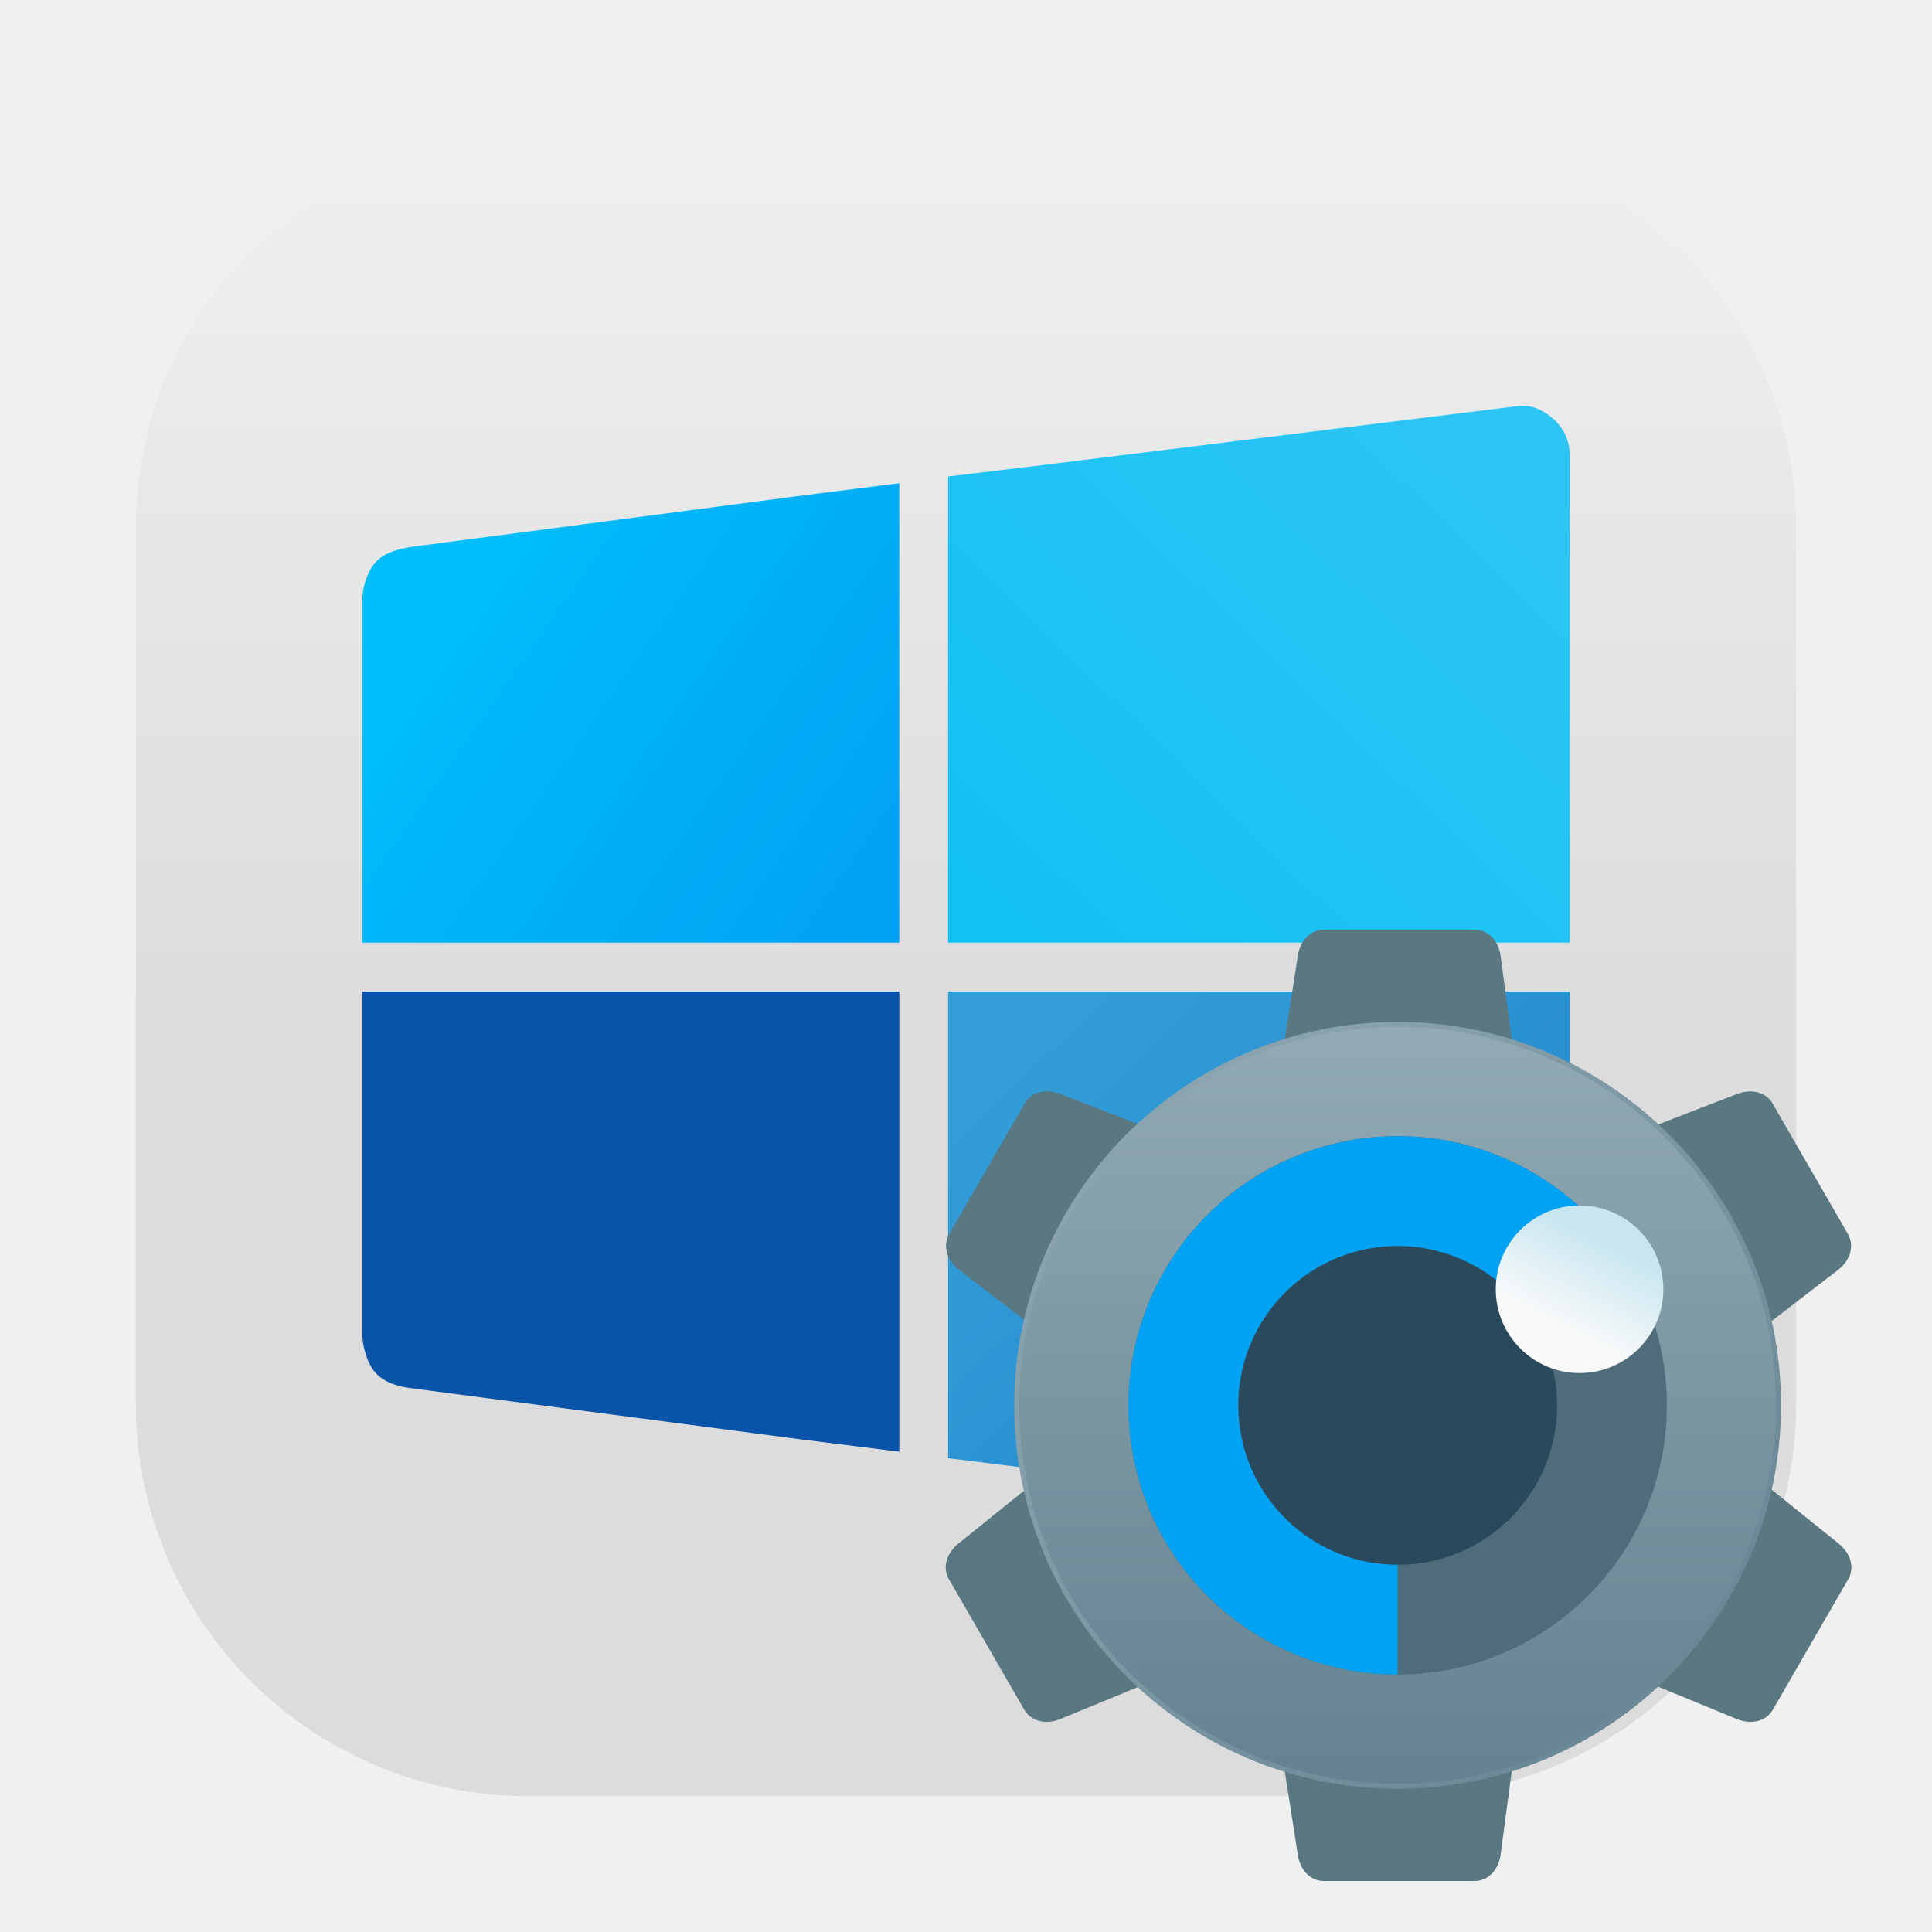
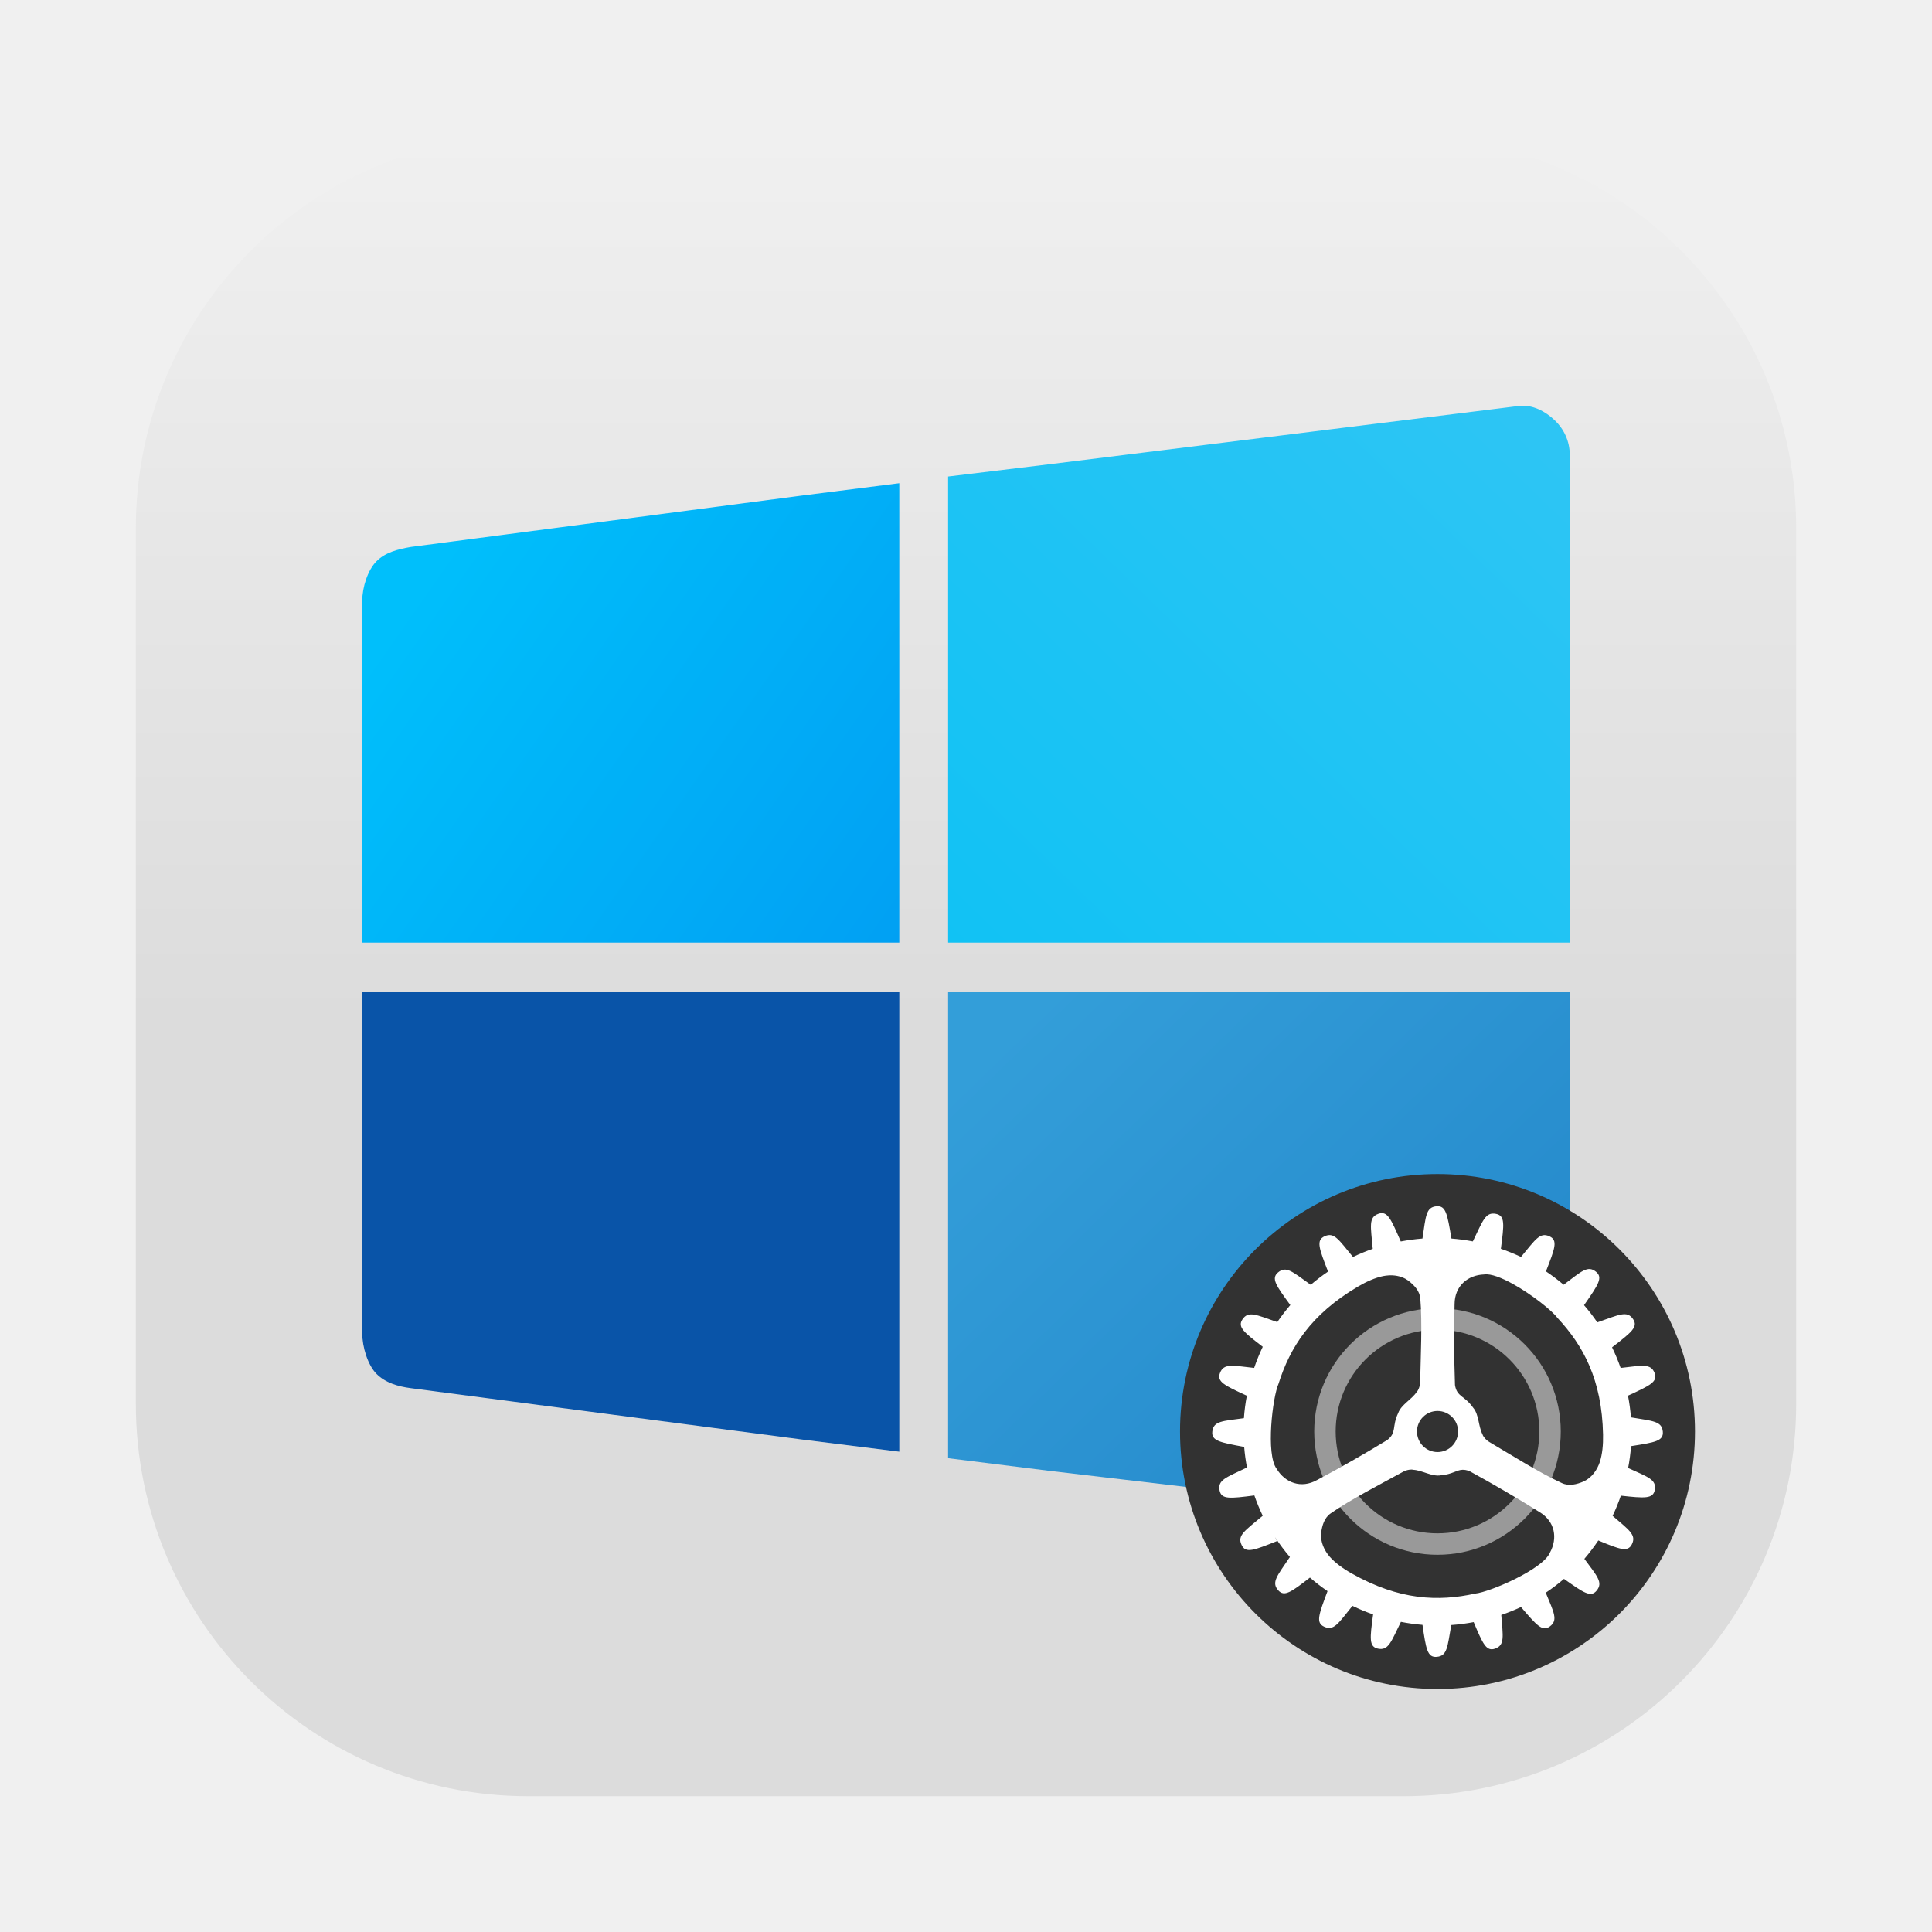
- <svg xmlns="http://www.w3.org/2000/svg" xmlns:xlink="http://www.w3.org/1999/xlink" width="64" height="64" version="1.1">
-   <rect x="4.5" y="4.5" width="55.001" height="55.001" ry="13" fill="url(#linearGradient1448)" stroke-opacity=".953" stroke-width=".314" />
-   <g transform="matrix(.51248 0 0 .51248 7.932 5.2692)">
-     <path d="m11.093 25.07c-0.861 0.148-1.661 0.354-2.231 0.924-0.57 0.57-0.924 1.69-0.924 2.564v22.091h34.714v-29.697l-6.312 0.801z" fill="url(#linearGradient980)" />
-     <path d="m45.807 20.52v30.128h40.183v-31.531c0-0.874-0.372-1.661-0.969-2.231-0.598-0.57-1.431-1.038-2.34-0.924l-30.254 3.756z" fill="url(#linearGradient982)" stroke-width="1.024" />
-     <path d="m7.938 53.81v22.091c0 0.874 0.354 2.055 0.924 2.626 0.57 0.57 1.365 0.811 2.231 0.924l25.247 3.314 6.312 0.789v-29.744z" fill="url(#linearGradient984)" />
-     <path d="m45.807 53.81v30.165l6.619 0.826 30.254 3.558c0.909 0.113 1.742-0.354 2.34-0.924 0.598-0.57 0.969-1.357 0.969-2.231v-31.393z" fill="url(#linearGradient986)" stroke-width="1.024" />
+ <svg xmlns="http://www.w3.org/2000/svg" xmlns:xlink="http://www.w3.org/1999/xlink" width="64" height="64" version="1.1" id="svg26" xml:space="preserve">
+   <rect x="4.5" y="4.5" width="55.001" height="55.001" ry="13" fill="url(#linearGradient1448)" stroke-opacity=".953" stroke-width=".314" id="rect1" />
+   <g transform="matrix(.51248 0 0 .51248 7.932 5.2692)" id="g4">
+     <path d="m11.093 25.07c-0.861 0.148-1.661 0.354-2.231 0.924-0.57 0.57-0.924 1.69-0.924 2.564v22.091h34.714v-29.697l-6.312 0.801z" fill="url(#linearGradient980)" id="path1" />
+     <path d="m45.807 20.52v30.128h40.183v-31.531c0-0.874-0.372-1.661-0.969-2.231-0.598-0.57-1.431-1.038-2.34-0.924l-30.254 3.756z" fill="url(#linearGradient982)" stroke-width="1.024" id="path2" />
+     <path d="m7.938 53.81v22.091c0 0.874 0.354 2.055 0.924 2.626 0.57 0.57 1.365 0.811 2.231 0.924l25.247 3.314 6.312 0.789v-29.744z" fill="url(#linearGradient984)" id="path3" />
+     <path d="m45.807 53.81v30.165l6.619 0.826 30.254 3.558c0.909 0.113 1.742-0.354 2.34-0.924 0.598-0.57 0.969-1.357 0.969-2.231v-31.393z" fill="url(#linearGradient986)" stroke-width="1.024" id="path4" />
  </g>
-   <g transform="matrix(3.7796 0 0 3.7796 -284.65 -14.32)" fill="#5e4aa6" stroke-width=".265">
-     <circle cx="-322.63" cy="-345.67" r="0" />
-     <circle cx="-31.726" cy="-10.849" r="0" fill-rule="evenodd" />
-     <circle cx="-306.92" cy="-328.72" r="0" />
+   <g transform="matrix(3.7796 0 0 3.7796 -284.65 -14.32)" fill="#5e4aa6" stroke-width=".265" id="g6">
+     <circle cx="-322.63" cy="-345.67" r="0" id="circle4" />
+     <circle cx="-31.726" cy="-10.849" r="0" fill-rule="evenodd" id="circle5" />
+     <circle cx="-306.92" cy="-328.72" r="0" id="circle6" />
  </g>
-   <defs>
+   <defs id="defs19">
    <linearGradient id="linearGradient922">
-       <stop stop-color="#91aab4" offset="0" />
-       <stop stop-color="#648291" offset="1" />
+       <stop stop-color="#91aab4" offset="0" id="stop6" />
+       <stop stop-color="#648291" offset="1" id="stop7" />
    </linearGradient>
    <linearGradient id="linearGradient924" x1="162.61" x2="162.61" y1="15.335" y2="27.41" gradientTransform="translate(0 -.044942)" gradientUnits="userSpaceOnUse" xlink:href="#linearGradient922" />
    <linearGradient id="linearGradient951" x1="156.58" x2="168.85" y1="15.3" y2="27.534" gradientUnits="userSpaceOnUse" xlink:href="#linearGradient922" />
    <linearGradient id="linearGradient965" x1="162.73" x2="163.37" y1="20.333" y2="19.09" gradientTransform="matrix(1.1538,0,0,1.1538,-22.383,-3.3235)" gradientUnits="userSpaceOnUse">
-       <stop stop-color="#fafafa" offset="0" />
-       <stop stop-color="#c8e6f0" offset="1" />
+       <stop stop-color="#fafafa" offset="0" id="stop8" />
+       <stop stop-color="#c8e6f0" offset="1" id="stop9" />
    </linearGradient>
    <linearGradient id="linearGradient1448" x1="3.969" x2="3.969" y1="8.978" y2=".541" gradientTransform="matrix(3.4646 0 0 3.4646 2.6661 2.6661)" gradientUnits="userSpaceOnUse">
-       <stop stop-color="#dcdcdc" offset="0" />
-       <stop stop-color="#f0f0f0" offset="1" />
+       <stop stop-color="#dcdcdc" offset="0" id="stop10" />
+       <stop stop-color="#f0f0f0" offset="1" id="stop11" />
    </linearGradient>
    <linearGradient id="linearGradient980" x1="-7.673" x2="-5.027" y1="-29.104" y2="-27.252" gradientTransform="matrix(11.928,0,0,11.928,102.62,375.7)" gradientUnits="userSpaceOnUse">
-       <stop stop-color="#00bffb" offset="0" />
-       <stop stop-color="#01a0f3" offset="1" />
+       <stop stop-color="#00bffb" offset="0" id="stop12" />
+       <stop stop-color="#01a0f3" offset="1" id="stop13" />
    </linearGradient>
    <linearGradient id="linearGradient982" x1="-4.762" x2="-1.852" y1="-27.252" y2="-30.123" gradientTransform="matrix(12.509,0,0,11.928,105.38,375.7)" gradientUnits="userSpaceOnUse">
-       <stop stop-color="#11c2f4" offset="0" />
-       <stop stop-color="#2dc5f4" offset="1" />
+       <stop stop-color="#11c2f4" offset="0" id="stop14" />
+       <stop stop-color="#2dc5f4" offset="1" id="stop15" />
    </linearGradient>
    <linearGradient id="linearGradient984" x1="-7.673" x2="-5.027" y1="-26.722" y2="-24.493" gradientTransform="matrix(11.928,0,0,11.928,102.62,375.7)" gradientUnits="userSpaceOnUse">
-       <stop stop-color="#0954a8" offset="0" />
-       <stop stop-color="#0954a8" offset="1" />
+       <stop stop-color="#0954a8" offset="0" id="stop16" />
+       <stop stop-color="#0954a8" offset="1" id="stop17" />
    </linearGradient>
    <linearGradient id="linearGradient986" x1="-4.498" x2="-1.852" y1="-26.722" y2="-24.111" gradientTransform="matrix(12.509,0,0,11.928,105.38,375.7)" gradientUnits="userSpaceOnUse">
-       <stop stop-color="#339ed9" offset="0" />
-       <stop stop-color="#2386c9" offset="1" />
+       <stop stop-color="#339ed9" offset="0" id="stop18" />
+       <stop stop-color="#2386c9" offset="1" id="stop19" />
+     </linearGradient>
+     <filter id="filter1057-4" x="-0.027" y="-0.027" width="1.054" height="1.054" color-interpolation-filters="sRGB">
+       <feGaussianBlur stdDeviation="0.619" id="feGaussianBlur1" />
+     </filter>
+     <linearGradient id="linearGradient1053-5" x1="-127" x2="-72" y1="60" y2="5" gradientTransform="translate(36.582,-14.56)" gradientUnits="userSpaceOnUse">
+       <stop stop-color="#32d7ff" offset="0" id="stop1" />
+       <stop stop-color="#329bff" offset="1" id="stop2" />
    </linearGradient>
  </defs>
-   <g transform="matrix(2.0639 0 0 2.0639 -289.56 2.5373)">
-     <g fill="#5a7882">
-       <path d="m161.55 13.692h2.41c0.235 0 0.392 0.191 0.423 0.423l0.266 1.993c0.031 0.233-0.189 0.423-0.423 0.423h-2.986c-0.235 0-0.46-0.192-0.423-0.423l0.31-1.993c0.036-0.232 0.189-0.423 0.423-0.423z" />
-       <path d="m161.55 28.962h2.41c0.235 0 0.392-0.191 0.423-0.423l0.266-1.993c0.031-0.233-0.189-0.423-0.423-0.423h-2.986c-0.235 0-0.46 0.192-0.423 0.423l0.31 1.993c0.036 0.232 0.189 0.423 0.423 0.423z" />
-       <path d="m168.75 16.486 1.205 2.087c0.117 0.203 0.031 0.435-0.155 0.579l-1.593 1.227c-0.186 0.143-0.461 0.048-0.578-0.155l-1.493-2.586c-0.117-0.203-0.064-0.494 0.155-0.579l1.881-0.728c0.219-0.085 0.461-0.048 0.579 0.155z" />
-       <path d="m155.53 24.121 1.205 2.087c0.117 0.203 0.362 0.244 0.578 0.155l1.859-0.766c0.217-0.089 0.272-0.375 0.155-0.579l-1.493-2.586c-0.117-0.203-0.396-0.302-0.579-0.155l-1.571 1.265c-0.183 0.147-0.272 0.375-0.155 0.579z" />
-       <path d="m169.96 24.121-1.205 2.087c-0.117 0.203-0.362 0.244-0.579 0.155l-1.859-0.766c-0.217-0.089-0.272-0.375-0.155-0.578l1.493-2.586c0.117-0.203 0.396-0.302 0.579-0.155l1.571 1.265c0.183 0.147 0.272 0.375 0.155 0.579z" />
-       <path d="m156.74 16.486-1.205 2.087c-0.117 0.203-0.031 0.435 0.155 0.578l1.593 1.227c0.186 0.143 0.461 0.048 0.578-0.155l1.493-2.586c0.117-0.203 0.064-0.494-0.155-0.579l-1.881-0.728c-0.219-0.085-0.461-0.048-0.578 0.155z" />
+   <g transform="matrix(0.5330903,0,0,0.5330903,-22.75953,30.38878)" id="g4-6">
+     <circle cx="132.02" cy="31.95" r="16" fill="#323232" stroke-linecap="round" stroke-width="2.287" id="circle3" />
+     <circle cx="132.02" cy="31.949" r="6.994" fill="none" opacity="0.5" stroke="#ffffff" stroke-dashoffset="0.421" stroke-width="1.332" id="circle4-7" />
+     <path d="m 131.95,17.952 c -0.662,0.067 -0.651,0.627 -0.865,2.007 a 12.074,12.041 30 0 0 -1.348,0.181 c -0.62,-1.425 -0.832,-1.918 -1.387,-1.72 -0.63,0.225 -0.478,0.769 -0.354,2.178 a 12.074,12.041 30 0 0 -1.228,0.505 c -0.891,-1.077 -1.166,-1.564 -1.769,-1.283 -0.533,0.248 -0.339,0.748 0.22,2.192 a 12.074,12.041 30 0 0 -1.075,0.821 c -1.128,-0.802 -1.522,-1.197 -2.029,-0.771 -0.446,0.375 -0.134,0.806 0.76,2.029 a 12.074,12.041 30 0 0 -0.81,1.059 c -1.308,-0.451 -1.798,-0.719 -2.165,-0.168 -0.319,0.479 0.095,0.808 1.262,1.702 a 12.074,12.041 30 0 0 -0.535,1.314 c -1.355,-0.15 -1.89,-0.298 -2.124,0.316 -0.209,0.547 0.278,0.771 1.67,1.411 a 12.074,12.041 30 0 0 -0.183,1.396 c -1.334,0.182 -1.885,0.174 -1.962,0.823 -0.069,0.584 0.458,0.68 1.979,0.963 a 12.074,12.041 30 0 0 0.174,1.278 c -1.284,0.619 -1.831,0.764 -1.703,1.423 0.112,0.575 0.643,0.507 2.162,0.315 a 12.074,12.041 30 0 0 0.519,1.261 c -1.103,0.934 -1.601,1.209 -1.31,1.819 0.255,0.534 0.752,0.33 2.209,-0.248 l -0.135,-0.241 a 12.074,12.041 30 0 0 0.925,1.233 c -0.78,1.162 -1.17,1.567 -0.729,2.066 0.382,0.431 0.806,0.115 1.975,-0.787 a 12.074,12.041 30 0 0 1.093,0.842 c -0.549,1.467 -0.743,1.969 -0.204,2.213 0.605,0.274 0.878,-0.216 1.752,-1.298 a 12.074,12.041 30 0 0 1.284,0.532 c -0.2,1.484 -0.266,2.011 0.302,2.127 0.652,0.133 0.807,-0.406 1.425,-1.664 a 12.074,12.041 30 0 0 1.341,0.186 c 0.221,1.506 0.3,2.034 0.882,1.988 0.661,-0.052 0.664,-0.612 0.907,-1.977 a 12.074,12.041 30 0 0 1.392,-0.181 c 0.568,1.352 0.782,1.835 1.326,1.648 0.619,-0.212 0.494,-0.751 0.389,-2.094 a 12.074,12.041 30 0 0 1.225,-0.493 c 0.983,1.149 1.331,1.551 1.798,1.203 0.521,-0.389 0.245,-0.862 -0.259,-2.092 a 12.074,12.041 30 0 0 1.133,-0.859 c 1.229,0.87 1.665,1.175 2.032,0.725 0.411,-0.505 0.026,-0.897 -0.766,-1.971 a 12.074,12.041 30 0 0 0.866,-1.141 c 1.342,0.557 1.834,0.747 2.088,0.234 0.291,-0.587 -0.177,-0.88 -1.198,-1.764 a 12.074,12.041 30 0 0 0.511,-1.254 c 1.48,0.16 2.008,0.209 2.109,-0.36 0.114,-0.647 -0.419,-0.795 -1.656,-1.359 a 12.074,12.041 30 0 0 0.18,-1.359 c 1.499,-0.233 2.026,-0.318 1.975,-0.899 -0.058,-0.66 -0.616,-0.658 -1.981,-0.889 a 12.074,12.041 30 0 0 -0.183,-1.349 c 1.378,-0.634 1.861,-0.86 1.653,-1.405 -0.234,-0.612 -0.767,-0.468 -2.11,-0.317 a 12.074,12.041 30 0 0 -0.533,-1.281 c 1.21,-0.936 1.634,-1.264 1.307,-1.75 -0.376,-0.559 -0.865,-0.273 -2.223,0.199 a 12.074,12.041 30 0 0 -0.825,-1.068 c 0.887,-1.276 1.195,-1.715 0.735,-2.083 -0.516,-0.413 -0.9,-0.011 -2.003,0.814 a 12.074,12.041 30 0 0 -1.099,-0.831 c 0.558,-1.428 0.753,-1.927 0.224,-2.176 h -0.001 c -0.601,-0.282 -0.88,0.205 -1.774,1.279 a 12.074,12.041 30 0 0 -1.25,-0.507 c 0.2,-1.523 0.27,-2.055 -0.304,-2.17 -0.661,-0.132 -0.806,0.417 -1.439,1.711 a 12.074,12.041 30 0 0 -1.328,-0.177 c -0.26,-1.533 -0.346,-2.063 -0.933,-2.003 z m 2.969,4.237 c 0.422,-0.058 1.091,0.205 1.793,0.595 1.169,0.649 2.423,1.649 2.758,2.101 1.601,1.714 2.77,3.841 2.837,7.259 0.013,0.637 -0.047,1.213 -0.196,1.685 -0.162,0.493 -0.491,0.985 -1.008,1.224 -0.429,0.18 -0.905,0.308 -1.348,0.104 -1.38,-0.633 -3.115,-1.727 -4.508,-2.551 -0.234,-0.139 -0.404,-0.364 -0.429,-0.477 -0.264,-0.501 -0.214,-1.232 -0.584,-1.66 -0.541,-0.769 -1.007,-0.654 -1.128,-1.408 -0.057,-1.675 -0.068,-3.369 -0.025,-5.019 0.002,-1.145 0.826,-1.818 1.838,-1.852 z m -5.936,0.057 c 0.351,-0.019 0.717,0.038 1.039,0.211 0.061,0.033 0.12,0.07 0.178,0.112 0.367,0.285 0.713,0.636 0.752,1.123 0.126,1.513 0.024,3.562 -0.01,5.179 -0.006,0.272 -0.119,0.531 -0.206,0.609 -0.307,0.476 -0.968,0.791 -1.159,1.323 -0.404,0.849 -0.076,1.198 -0.673,1.673 -1.431,0.871 -2.902,1.713 -4.362,2.485 -0.999,0.56 -1.989,0.173 -2.516,-0.692 -0.686,-0.904 -0.252,-4.467 0.116,-5.288 0.708,-2.237 1.987,-4.299 4.932,-6.035 0.548,-0.323 1.081,-0.553 1.565,-0.654 0.111,-0.022 0.227,-0.038 0.343,-0.044 z m 3.04,8.427 a 1.277,1.277 0 0 1 1.276,1.276 1.277,1.277 0 0 1 -1.276,1.278 1.277,1.277 0 0 1 -1.278,-1.278 1.277,1.277 0 0 1 1.278,-1.276 z m 1.548,3.654 c 0.127,-0.005 0.269,0.019 0.446,0.088 0.735,0.402 1.469,0.816 2.193,1.24 0.725,0.423 1.44,0.855 2.139,1.294 0.984,0.585 1.145,1.636 0.658,2.525 -0.44,1.046 -3.742,2.452 -4.636,2.545 -2.291,0.505 -4.716,0.428 -7.692,-1.254 -0.554,-0.313 -1.02,-0.659 -1.35,-1.028 -0.341,-0.391 -0.597,-0.924 -0.54,-1.491 0.063,-0.461 0.196,-0.935 0.597,-1.212 1.248,-0.865 3.073,-1.801 4.491,-2.58 0.239,-0.131 0.519,-0.163 0.63,-0.126 0.566,0.028 1.17,0.442 1.726,0.341 0.703,-0.056 0.956,-0.328 1.339,-0.342 z" fill="#ffffff" image-rendering="optimizeSpeed" stroke-width="0.64" id="path4-5" />
+   </g>
+   <g transform="matrix(2.0639,0,0,2.0639,-289.56,2.5373)" id="g26" style="display:none">
+     <g fill="#5a7882" id="g24">
+       <path d="m 161.55,13.692 h 2.41 c 0.235,0 0.392,0.191 0.423,0.423 l 0.266,1.993 c 0.031,0.233 -0.189,0.423 -0.423,0.423 h -2.986 c -0.235,0 -0.46,-0.192 -0.423,-0.423 l 0.31,-1.993 c 0.036,-0.232 0.189,-0.423 0.423,-0.423 z" id="path19" />
+       <path d="m 161.55,28.962 h 2.41 c 0.235,0 0.392,-0.191 0.423,-0.423 l 0.266,-1.993 c 0.031,-0.233 -0.189,-0.423 -0.423,-0.423 h -2.986 c -0.235,0 -0.46,0.192 -0.423,0.423 l 0.31,1.993 c 0.036,0.232 0.189,0.423 0.423,0.423 z" id="path20" />
+       <path d="m 168.75,16.486 1.205,2.087 c 0.117,0.203 0.031,0.435 -0.155,0.579 l -1.593,1.227 c -0.186,0.143 -0.461,0.048 -0.578,-0.155 l -1.493,-2.586 c -0.117,-0.203 -0.064,-0.494 0.155,-0.579 l 1.881,-0.728 c 0.219,-0.085 0.461,-0.048 0.579,0.155 z" id="path21" />
+       <path d="m 155.53,24.121 1.205,2.087 c 0.117,0.203 0.362,0.244 0.578,0.155 l 1.859,-0.766 c 0.217,-0.089 0.272,-0.375 0.155,-0.579 l -1.493,-2.586 c -0.117,-0.203 -0.396,-0.302 -0.579,-0.155 l -1.571,1.265 c -0.183,0.147 -0.272,0.375 -0.155,0.579 z" id="path22" />
+       <path d="m 169.96,24.121 -1.205,2.087 c -0.117,0.203 -0.362,0.244 -0.579,0.155 l -1.859,-0.766 c -0.217,-0.089 -0.272,-0.375 -0.155,-0.578 l 1.493,-2.586 c 0.117,-0.203 0.396,-0.302 0.579,-0.155 l 1.571,1.265 c 0.183,0.147 0.272,0.375 0.155,0.579 z" id="path23" />
+       <path d="m 156.74,16.486 -1.205,2.087 c -0.117,0.203 -0.031,0.435 0.155,0.578 l 1.593,1.227 c 0.186,0.143 0.461,0.048 0.578,-0.155 l 1.493,-2.586 c 0.117,-0.203 0.064,-0.494 -0.155,-0.579 l -1.881,-0.728 c -0.219,-0.085 -0.461,-0.048 -0.578,0.155 z" id="path24" />
    </g>
-     <g stroke-dashoffset=".421">
-       <circle cx="162.73" cy="21.327" r="6.114" fill="url(#linearGradient924)" stroke="url(#linearGradient951)" stroke-width=".079" />
-       <circle transform="rotate(90)" cx="21.327" cy="-162.73" r="3.44" fill="#2a495d" stroke="#4f6c7a" stroke-width="1.762" />
-       <path transform="rotate(90)" d="m24.767-162.73a3.44 3.44 0 0 1-2.99 3.41 3.44 3.44 0 0 1-3.772-2.519 3.44 3.44 0 0 1 2.004-4.069" fill="none" stroke="#00a2f3" stroke-width="1.762" />
+     <g stroke-dashoffset="0.421" id="g25">
+       <circle cx="162.73" cy="21.327" r="6.114" fill="url(#linearGradient924)" stroke="url(#linearGradient951)" stroke-width="0.079" id="circle24" />
+       <circle transform="rotate(90)" cx="21.327" cy="-162.73" r="3.44" fill="#2a495d" stroke="#4f6c7a" stroke-width="1.762" id="circle25" />
+       <path transform="rotate(90)" d="m 24.767,-162.73 a 3.44,3.44 0 0 1 -2.99,3.41 3.44,3.44 0 0 1 -3.772,-2.519 3.44,3.44 0 0 1 2.004,-4.069" fill="none" stroke="#00a2f3" stroke-width="1.762" id="path25" />
    </g>
-     <circle cx="165.65" cy="19.464" r="1.345" fill="url(#linearGradient965)" />
+     <circle cx="165.65" cy="19.464" r="1.345" fill="url(#linearGradient965)" id="circle26" />
+   </g>
+   <g id="g27" transform="translate(-73.50272,-24.55869)" style="display:none">
+     <g transform="translate(94.918,14.05)" id="g3">
+       <rect x="-90.418" y="-9.55" width="55" height="55" ry="15" fill="#141414" filter="url(#filter1057-4)" opacity="0.3" stroke-linecap="round" stroke-width="2.744" id="rect2" />
+       <rect x="-90.418" y="-9.55" width="55" height="55" ry="15" fill="url(#linearGradient1053-5)" stroke-linecap="round" stroke-width="2.744" id="rect3" style="fill:url(#linearGradient1053-5)" />
+       <path d="m -76.579,16.95 -0.011,-9.751 10.938,-1.629 v 11.38 z M -63.827,5.279 -49.249,2.951 v 14 h -14.578 z m 14.582,13.671 -0.004,14 -14.578,-2.249 v -11.751 z m -16.403,11.498 -10.931,-1.644 v -9.857 h 10.927 v 11.498 z" fill="#ffffff" stroke-width="3.78" id="path3-3" />
+     </g>
  </g>
</svg>
